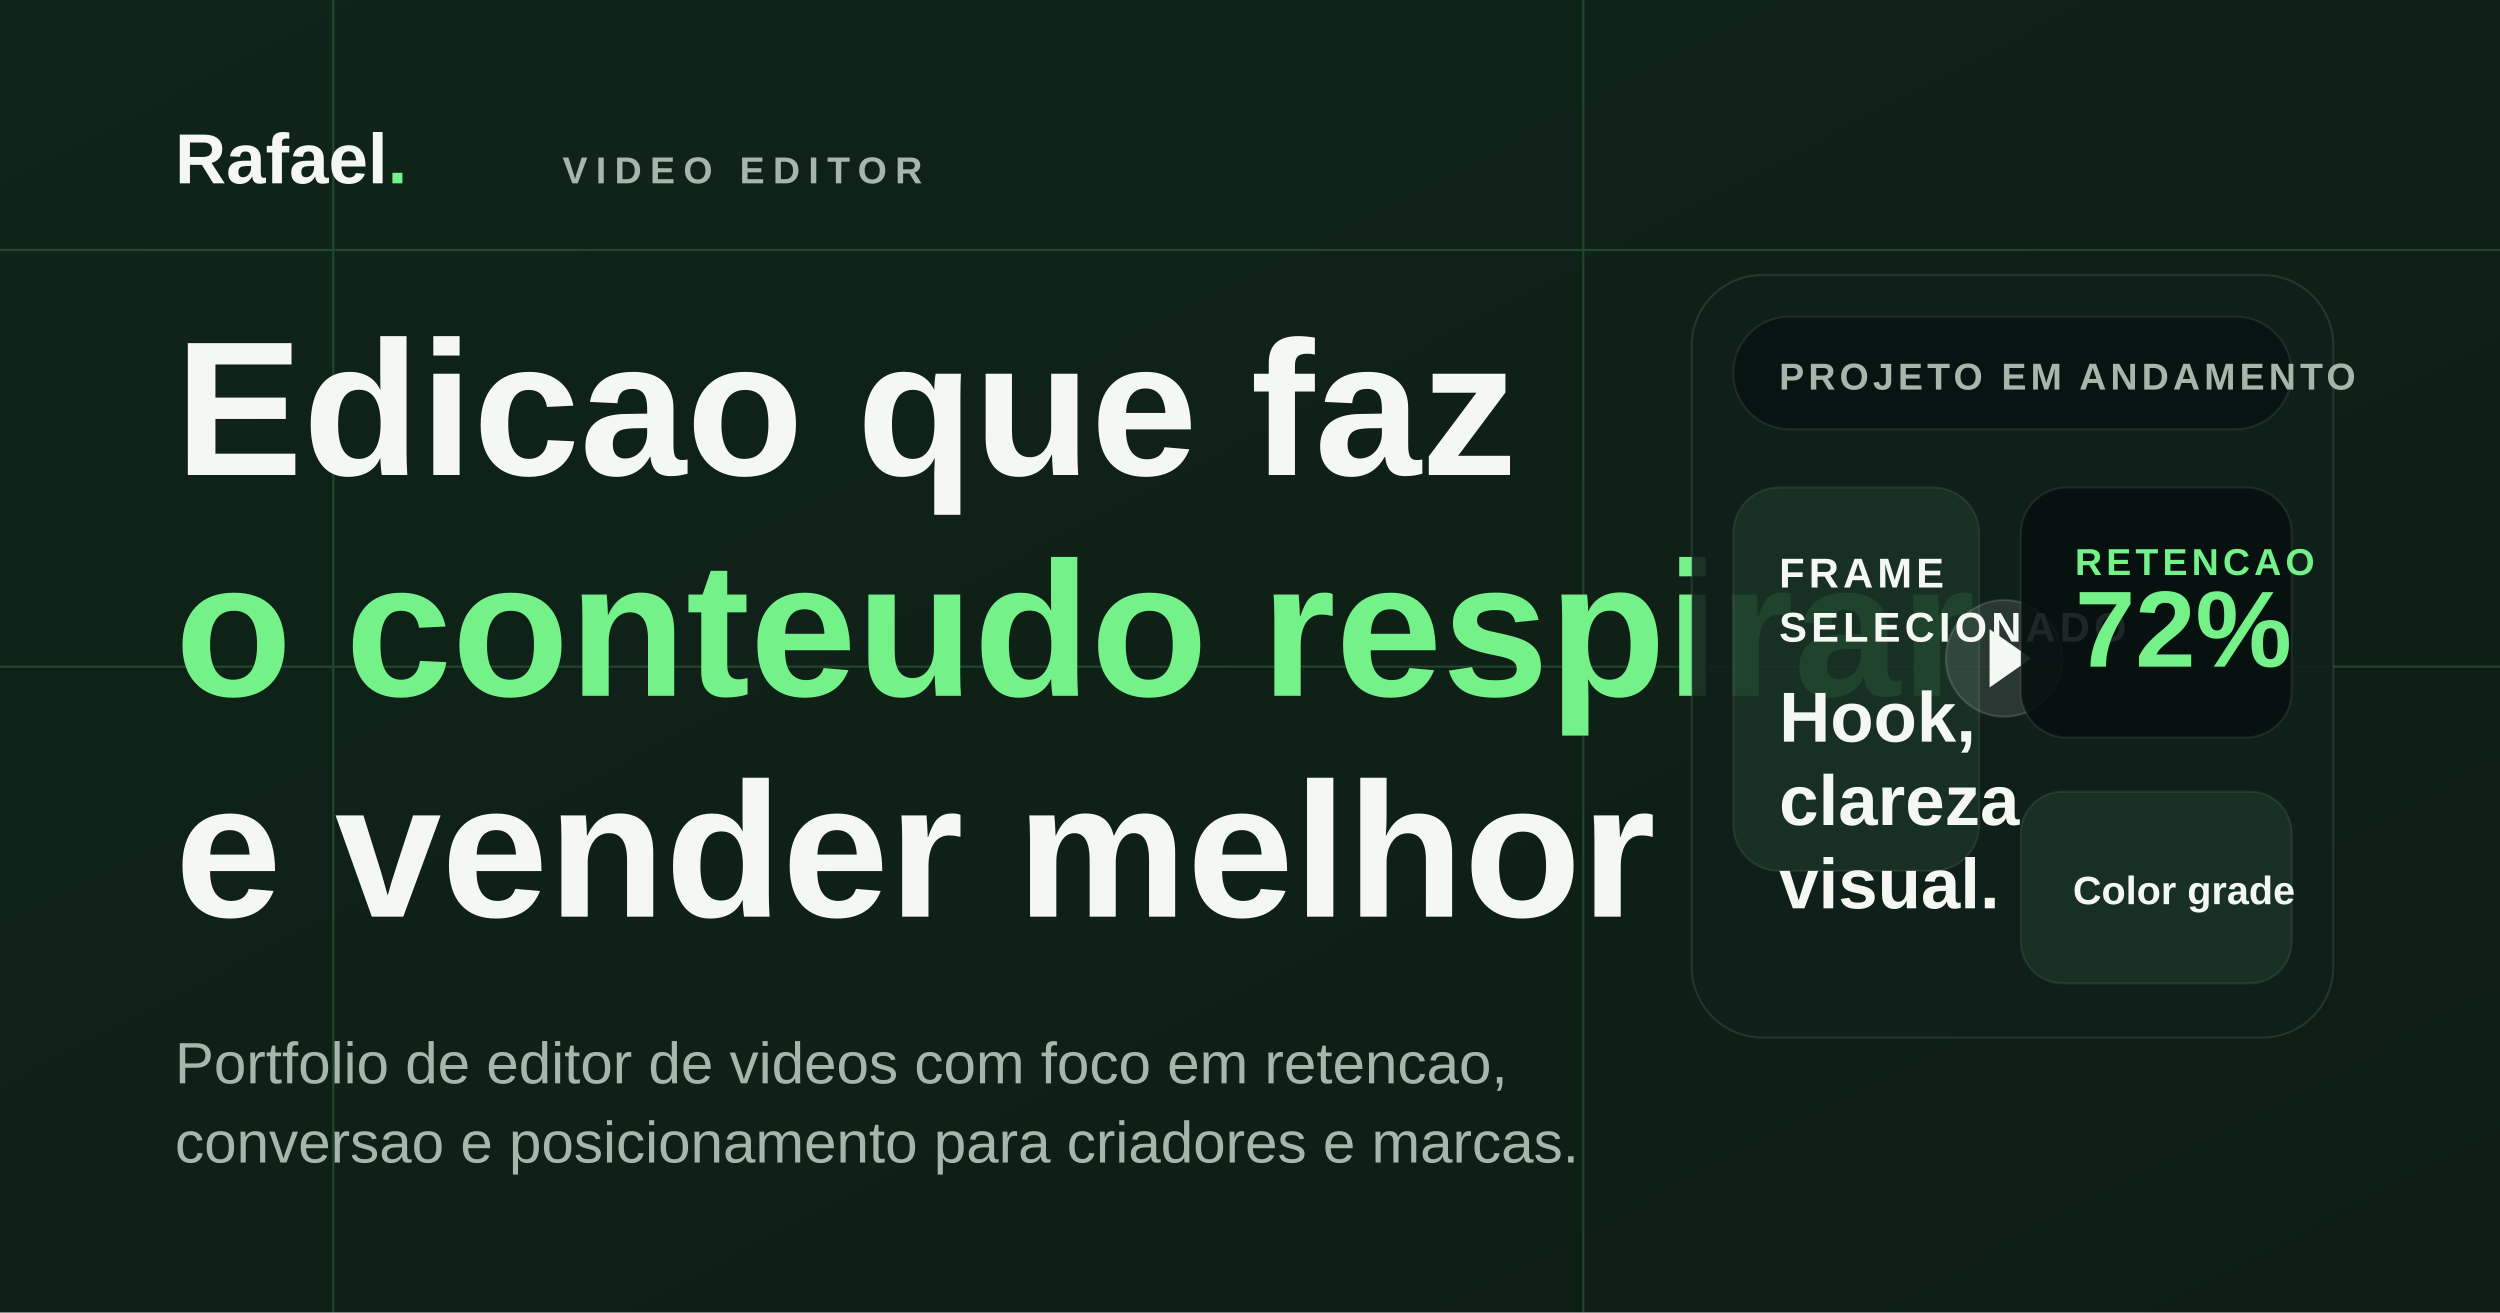
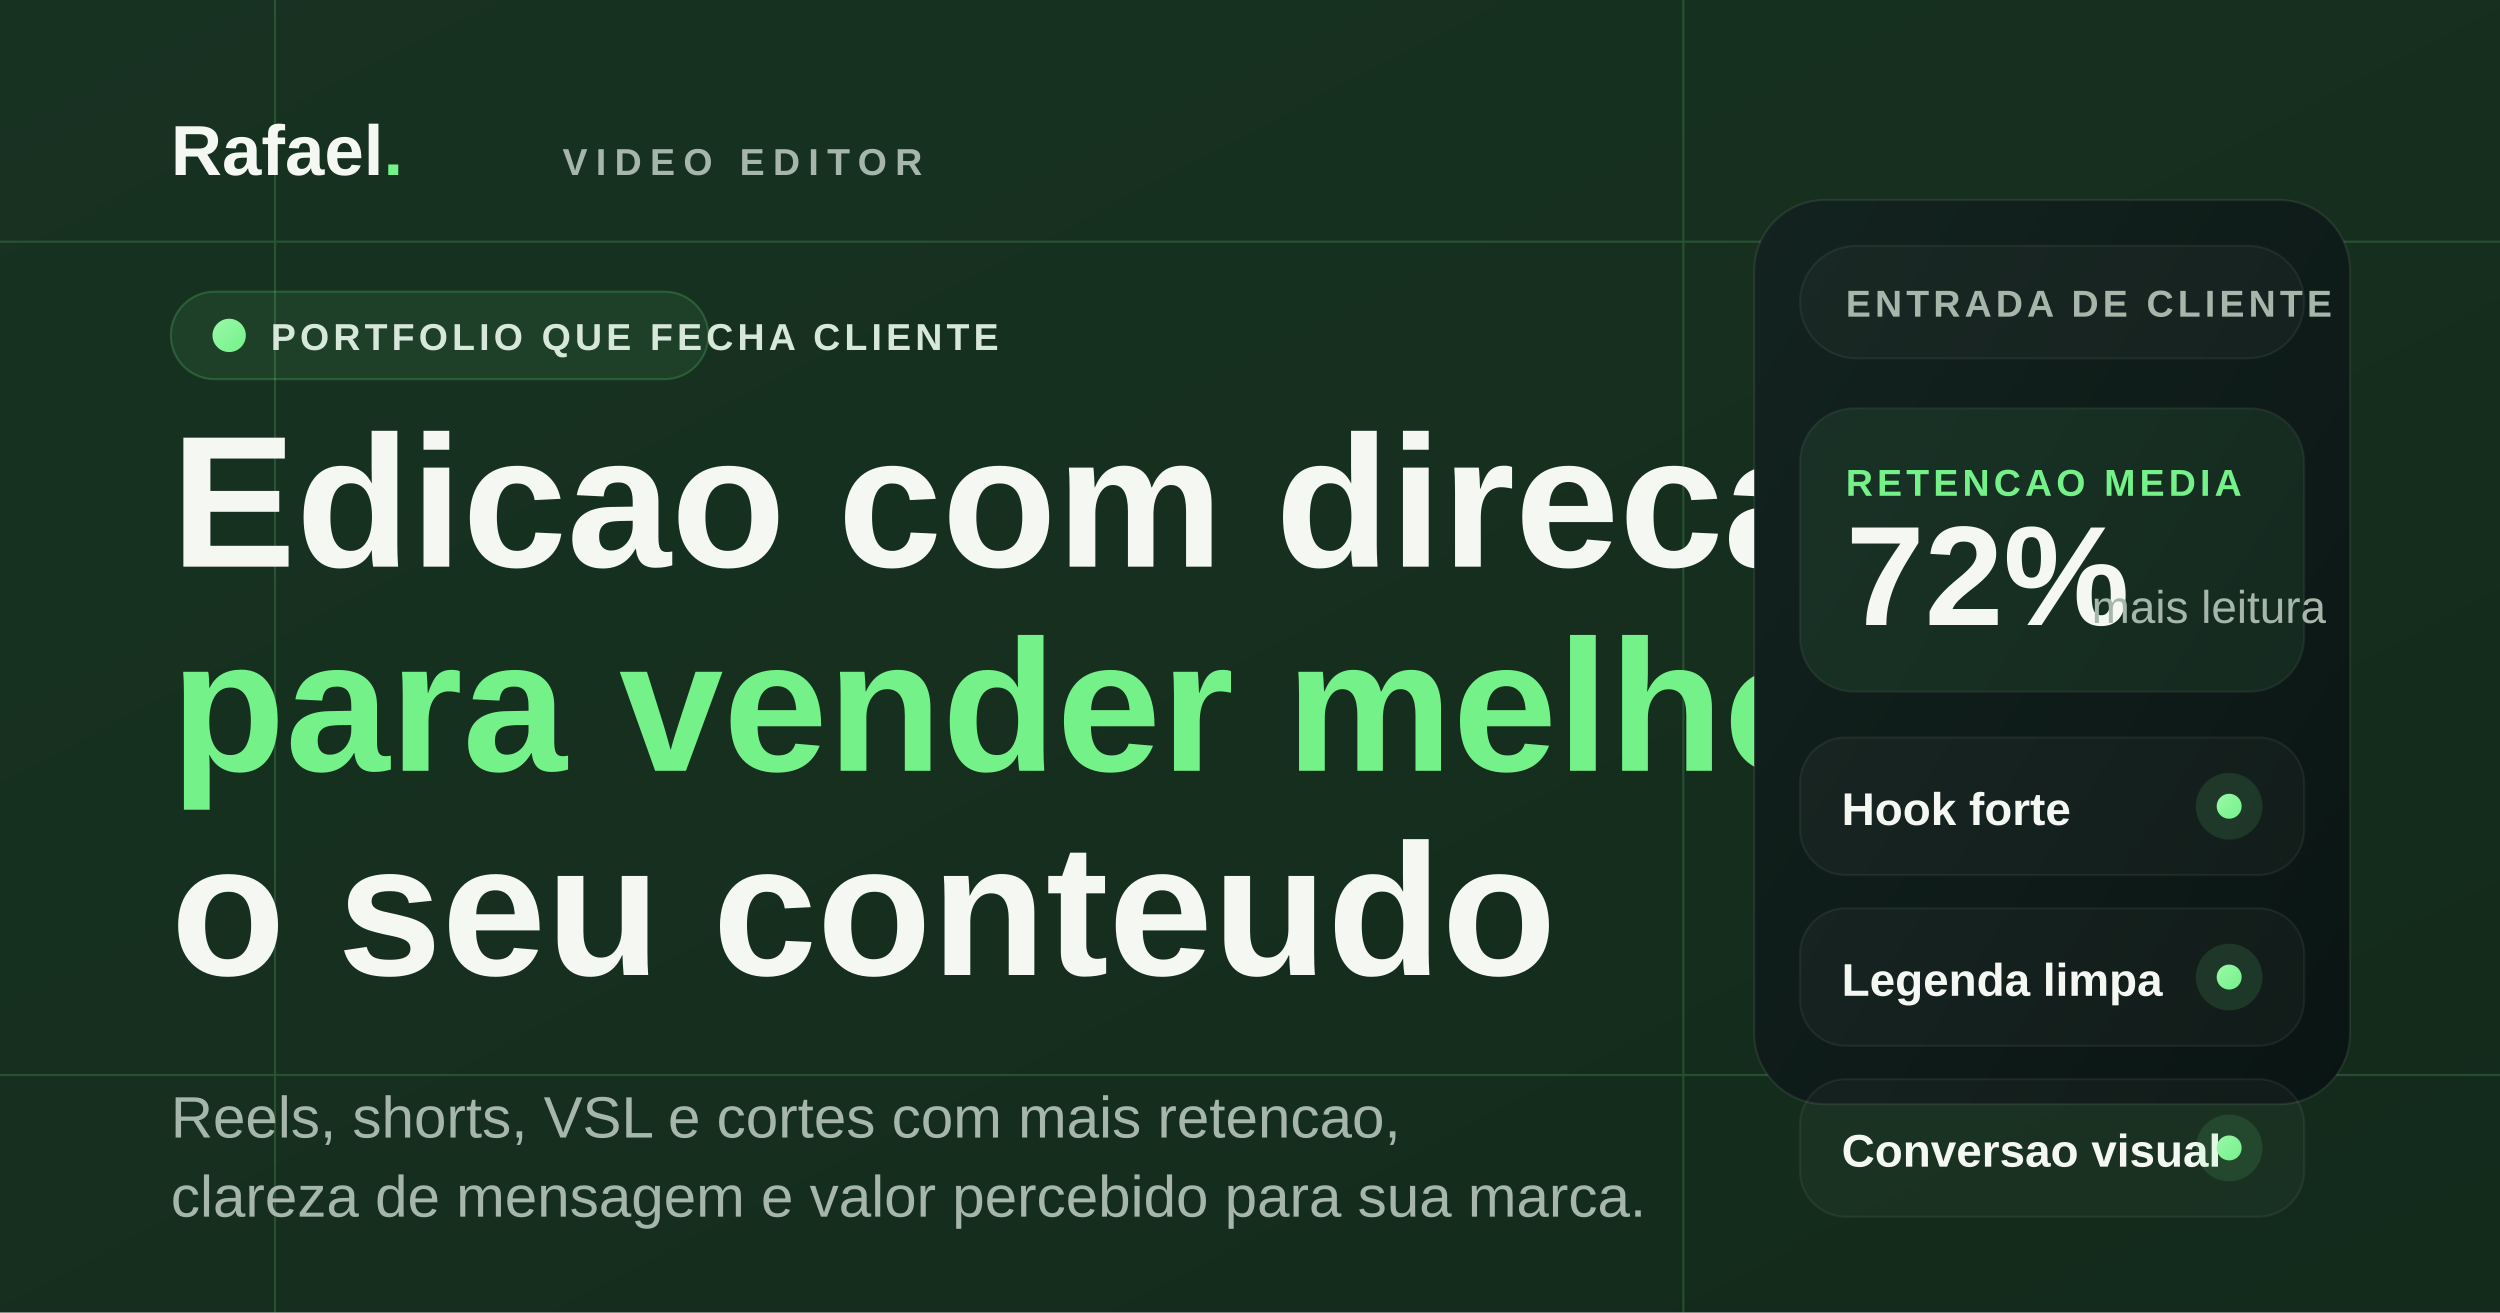
<svg xmlns="http://www.w3.org/2000/svg" viewBox="0 0 1200 630" role="img" aria-label="Rafael Editor Open Graph Cover">
  <defs>
    <linearGradient id="bg" x1="0" y1="0" x2="1" y2="1">
      <stop offset="0%" stop-color="#091311" />
-       <stop offset="100%" stop-color="#050c0b" />
+       <stop offset="100%" stop-color="#040a09" />
    </linearGradient>
-     <radialGradient id="glowA" cx="0" cy="0" r="1" gradientTransform="translate(210 120) rotate(46) scale(430 260)">
-       <stop offset="0%" stop-color="#74f289" stop-opacity=".18" />
+     <radialGradient id="glow-left" cx="0" cy="0" r="1" gradientTransform="translate(180 120) rotate(35) scale(520 320)">
+       <stop offset="0%" stop-color="#74f289" stop-opacity=".24" />
      <stop offset="100%" stop-color="#74f289" stop-opacity="0" />
    </radialGradient>
-     <radialGradient id="glowB" cx="0" cy="0" r="1" gradientTransform="translate(910 420) rotate(35) scale(360 220)">
-       <stop offset="0%" stop-color="#74f289" stop-opacity=".12" />
+     <radialGradient id="glow-right" cx="0" cy="0" r="1" gradientTransform="translate(1040 470) rotate(25) scale(340 240)">
+       <stop offset="0%" stop-color="#74f289" stop-opacity=".16" />
      <stop offset="100%" stop-color="#74f289" stop-opacity="0" />
    </radialGradient>
    <linearGradient id="panel" x1="0" y1="0" x2="1" y2="1">
-       <stop offset="0%" stop-color="rgba(255,255,255,.08)" />
-       <stop offset="100%" stop-color="rgba(255,255,255,.02)" />
+       <stop offset="0%" stop-color="#13231f" />
+       <stop offset="100%" stop-color="#0a1513" />
+     </linearGradient>
+     <linearGradient id="accent" x1="0" y1="0" x2="1" y2="1">
+       <stop offset="0%" stop-color="#9af8a9" />
+       <stop offset="100%" stop-color="#74f289" />
    </linearGradient>
  </defs>
  <rect width="1200" height="630" fill="url(#bg)" />
-   <rect width="1200" height="630" fill="url(#glowA)" />
-   <rect width="1200" height="630" fill="url(#glowB)" />
+   <rect width="1200" height="630" fill="url(#glow-left)" />
+   <rect width="1200" height="630" fill="url(#glow-right)" />
  <g opacity=".18">
-     <path d="M0 120H1200" stroke="#74f289" stroke-width="1" />
-     <path d="M0 320H1200" stroke="#74f289" stroke-width="1" />
-     <path d="M160 0V630" stroke="#74f289" stroke-width="1" />
-     <path d="M760 0V630" stroke="#74f289" stroke-width="1" />
+     <path d="M0 116H1200" stroke="#74f289" stroke-width="1" />
+     <path d="M0 516H1200" stroke="#74f289" stroke-width="1" />
+     <path d="M132 0V630" stroke="#74f289" stroke-width="1" />
+     <path d="M808 0V630" stroke="#74f289" stroke-width="1" />
  </g>
-   <g transform="translate(84 88)">
+   <g transform="translate(82 84)">
    <text x="0" y="0" fill="#F4F7F2" font-size="34" font-family="Manrope, Arial, sans-serif" font-weight="700">Rafael<tspan fill="#74f289">.</tspan>
    </text>
-     <text x="186" y="0" fill="#A7B6AB" font-size="18" font-family="Manrope, Arial, sans-serif" font-weight="700" letter-spacing="4">VIDEO EDITOR</text>
-     <text x="0" y="140" fill="#F4F7F2" font-size="92" font-family="Syne, Arial, sans-serif" font-weight="800">Edicao que faz</text>
-     <text x="0" y="246" fill="#74f289" font-size="92" font-family="Syne, Arial, sans-serif" font-weight="800">o conteudo respirar</text>
-     <text x="0" y="352" fill="#F4F7F2" font-size="92" font-family="Syne, Arial, sans-serif" font-weight="800">e vender melhor</text>
-     <text x="0" y="432" fill="#A7B6AB" font-size="28" font-family="Manrope, Arial, sans-serif">
-       Portfolio de editor de videos com foco em retencao,
+     <text x="188" y="0" fill="#A7B6AB" font-size="18" font-family="Manrope, Arial, sans-serif" font-weight="700" letter-spacing="4">VIDEO EDITOR</text>
+     <rect x="0" y="56" width="258" height="42" rx="21" fill="rgba(116,242,137,.08)" stroke="rgba(116,242,137,.2)" />
+     <circle cx="28" cy="77" r="8" fill="url(#accent)" />
+     <text x="48" y="84" fill="#D7E8DA" font-size="18" font-family="Manrope, Arial, sans-serif" font-weight="800" letter-spacing="2">PORTFOLIO QUE FECHA CLIENTE</text>
+     <text x="0" y="188" fill="#F4F7F2" font-size="90" font-family="Syne, Arial, sans-serif" font-weight="800">Edicao com direcao</text>
+     <text x="0" y="286" fill="#74f289" font-size="90" font-family="Syne, Arial, sans-serif" font-weight="800">para vender melhor</text>
+     <text x="0" y="384" fill="#F4F7F2" font-size="90" font-family="Syne, Arial, sans-serif" font-weight="800">o seu conteudo</text>
+     <text x="0" y="462" fill="#A7B6AB" font-size="28" font-family="Manrope, Arial, sans-serif">
+       Reels, shorts, VSL e cortes com mais retencao,
    </text>
-     <text x="0" y="470" fill="#A7B6AB" font-size="28" font-family="Manrope, Arial, sans-serif">
-       conversao e posicionamento para criadores e marcas.
+     <text x="0" y="500" fill="#A7B6AB" font-size="28" font-family="Manrope, Arial, sans-serif">
+       clareza de mensagem e valor percebido para sua marca.
    </text>
  </g>
-   <g transform="translate(812 132)">
-     <rect width="308" height="366" rx="34" fill="rgba(16,31,27,.9)" stroke="rgba(255,255,255,.1)" />
-     <rect x="20" y="20" width="268" height="54" rx="27" fill="rgba(7,17,15,.7)" stroke="rgba(255,255,255,.08)" />
-     <text x="42" y="55" fill="#A7B6AB" font-size="18" font-family="Manrope, Arial, sans-serif" font-weight="800" letter-spacing="2">PROJETO EM ANDAMENTO</text>
-     <rect x="20" y="102" width="118" height="184" rx="22" fill="rgba(116,242,137,.08)" stroke="rgba(255,255,255,.08)" />
-     <text x="42" y="150" fill="#F4F7F2" font-size="20" font-family="Manrope, Arial, sans-serif" font-weight="800" letter-spacing="2">FRAME</text>
-     <text x="42" y="176" fill="#F4F7F2" font-size="20" font-family="Manrope, Arial, sans-serif" font-weight="800" letter-spacing="2">SELECIONADO</text>
-     <text x="42" y="224" fill="#F4F7F2" font-size="34" font-family="Syne, Arial, sans-serif" font-weight="800">Hook,</text>
-     <text x="42" y="264" fill="#F4F7F2" font-size="34" font-family="Syne, Arial, sans-serif" font-weight="800">clareza</text>
-     <text x="42" y="304" fill="#F4F7F2" font-size="34" font-family="Syne, Arial, sans-serif" font-weight="800">visual.</text>
-     <circle cx="150" cy="184" r="28" fill="rgba(244,247,242,.12)" stroke="rgba(255,255,255,.14)" />
-     <path d="M143 170l20 14-20 14z" fill="#F4F7F2" />
-     <rect x="158" y="102" width="130" height="120" rx="22" fill="rgba(7,17,15,.9)" stroke="rgba(255,255,255,.08)" />
-     <text x="184" y="144" fill="#74F289" font-size="18" font-family="Manrope, Arial, sans-serif" font-weight="800" letter-spacing="2">RETENCAO</text>
-     <text x="184" y="188" fill="#74F289" font-size="52" font-family="Syne, Arial, sans-serif" font-weight="800">72%</text>
-     <rect x="158" y="248" width="130" height="92" rx="20" fill="rgba(116,242,137,.08)" stroke="rgba(255,255,255,.08)" />
-     <text x="183" y="302" fill="#F4F7F2" font-size="19" font-family="Manrope, Arial, sans-serif" font-weight="700">Color grade</text>
+   <g transform="translate(842 96)">
+     <rect width="286" height="434" rx="34" fill="url(#panel)" stroke="rgba(255,255,255,.08)" />
+     <rect x="22" y="22" width="242" height="54" rx="27" fill="rgba(255,255,255,.03)" stroke="rgba(255,255,255,.06)" />
+     <text x="44" y="56" fill="#A7B6AB" font-size="18" font-family="Manrope, Arial, sans-serif" font-weight="800" letter-spacing="2">ENTRADA DE CLIENTE</text>
+     <rect x="22" y="100" width="242" height="136" rx="26" fill="rgba(116,242,137,.08)" stroke="rgba(255,255,255,.06)" />
+     <text x="44" y="142" fill="#74f289" font-size="18" font-family="Manrope, Arial, sans-serif" font-weight="800" letter-spacing="2">RETENCAO MEDIA</text>
+     <text x="44" y="204" fill="#F4F7F2" font-size="68" font-family="Syne, Arial, sans-serif" font-weight="800">72%</text>
+     <text x="162" y="203" fill="#A7B6AB" font-size="22" font-family="Manrope, Arial, sans-serif">mais leitura</text>
+     <rect x="22" y="258" width="242" height="66" rx="22" fill="rgba(255,255,255,.03)" stroke="rgba(255,255,255,.06)" />
+     <text x="42" y="300" fill="#F4F7F2" font-size="22" font-family="Manrope, Arial, sans-serif" font-weight="700">Hook forte</text>
+     <circle cx="228" cy="291" r="16" fill="rgba(116,242,137,.12)" />
+     <circle cx="228" cy="291" r="6" fill="url(#accent)" />
+     <rect x="22" y="340" width="242" height="66" rx="22" fill="rgba(255,255,255,.03)" stroke="rgba(255,255,255,.06)" />
+     <text x="42" y="382" fill="#F4F7F2" font-size="22" font-family="Manrope, Arial, sans-serif" font-weight="700">Legenda limpa</text>
+     <circle cx="228" cy="373" r="16" fill="rgba(116,242,137,.12)" />
+     <circle cx="228" cy="373" r="6" fill="url(#accent)" />
+     <rect x="22" y="422" width="242" height="66" rx="22" fill="rgba(255,255,255,.03)" stroke="rgba(255,255,255,.06)" />
+     <text x="42" y="464" fill="#F4F7F2" font-size="22" font-family="Manrope, Arial, sans-serif" font-weight="700">Conversao visual</text>
+     <circle cx="228" cy="455" r="16" fill="rgba(116,242,137,.12)" />
+     <circle cx="228" cy="455" r="6" fill="url(#accent)" />
  </g>
</svg>
